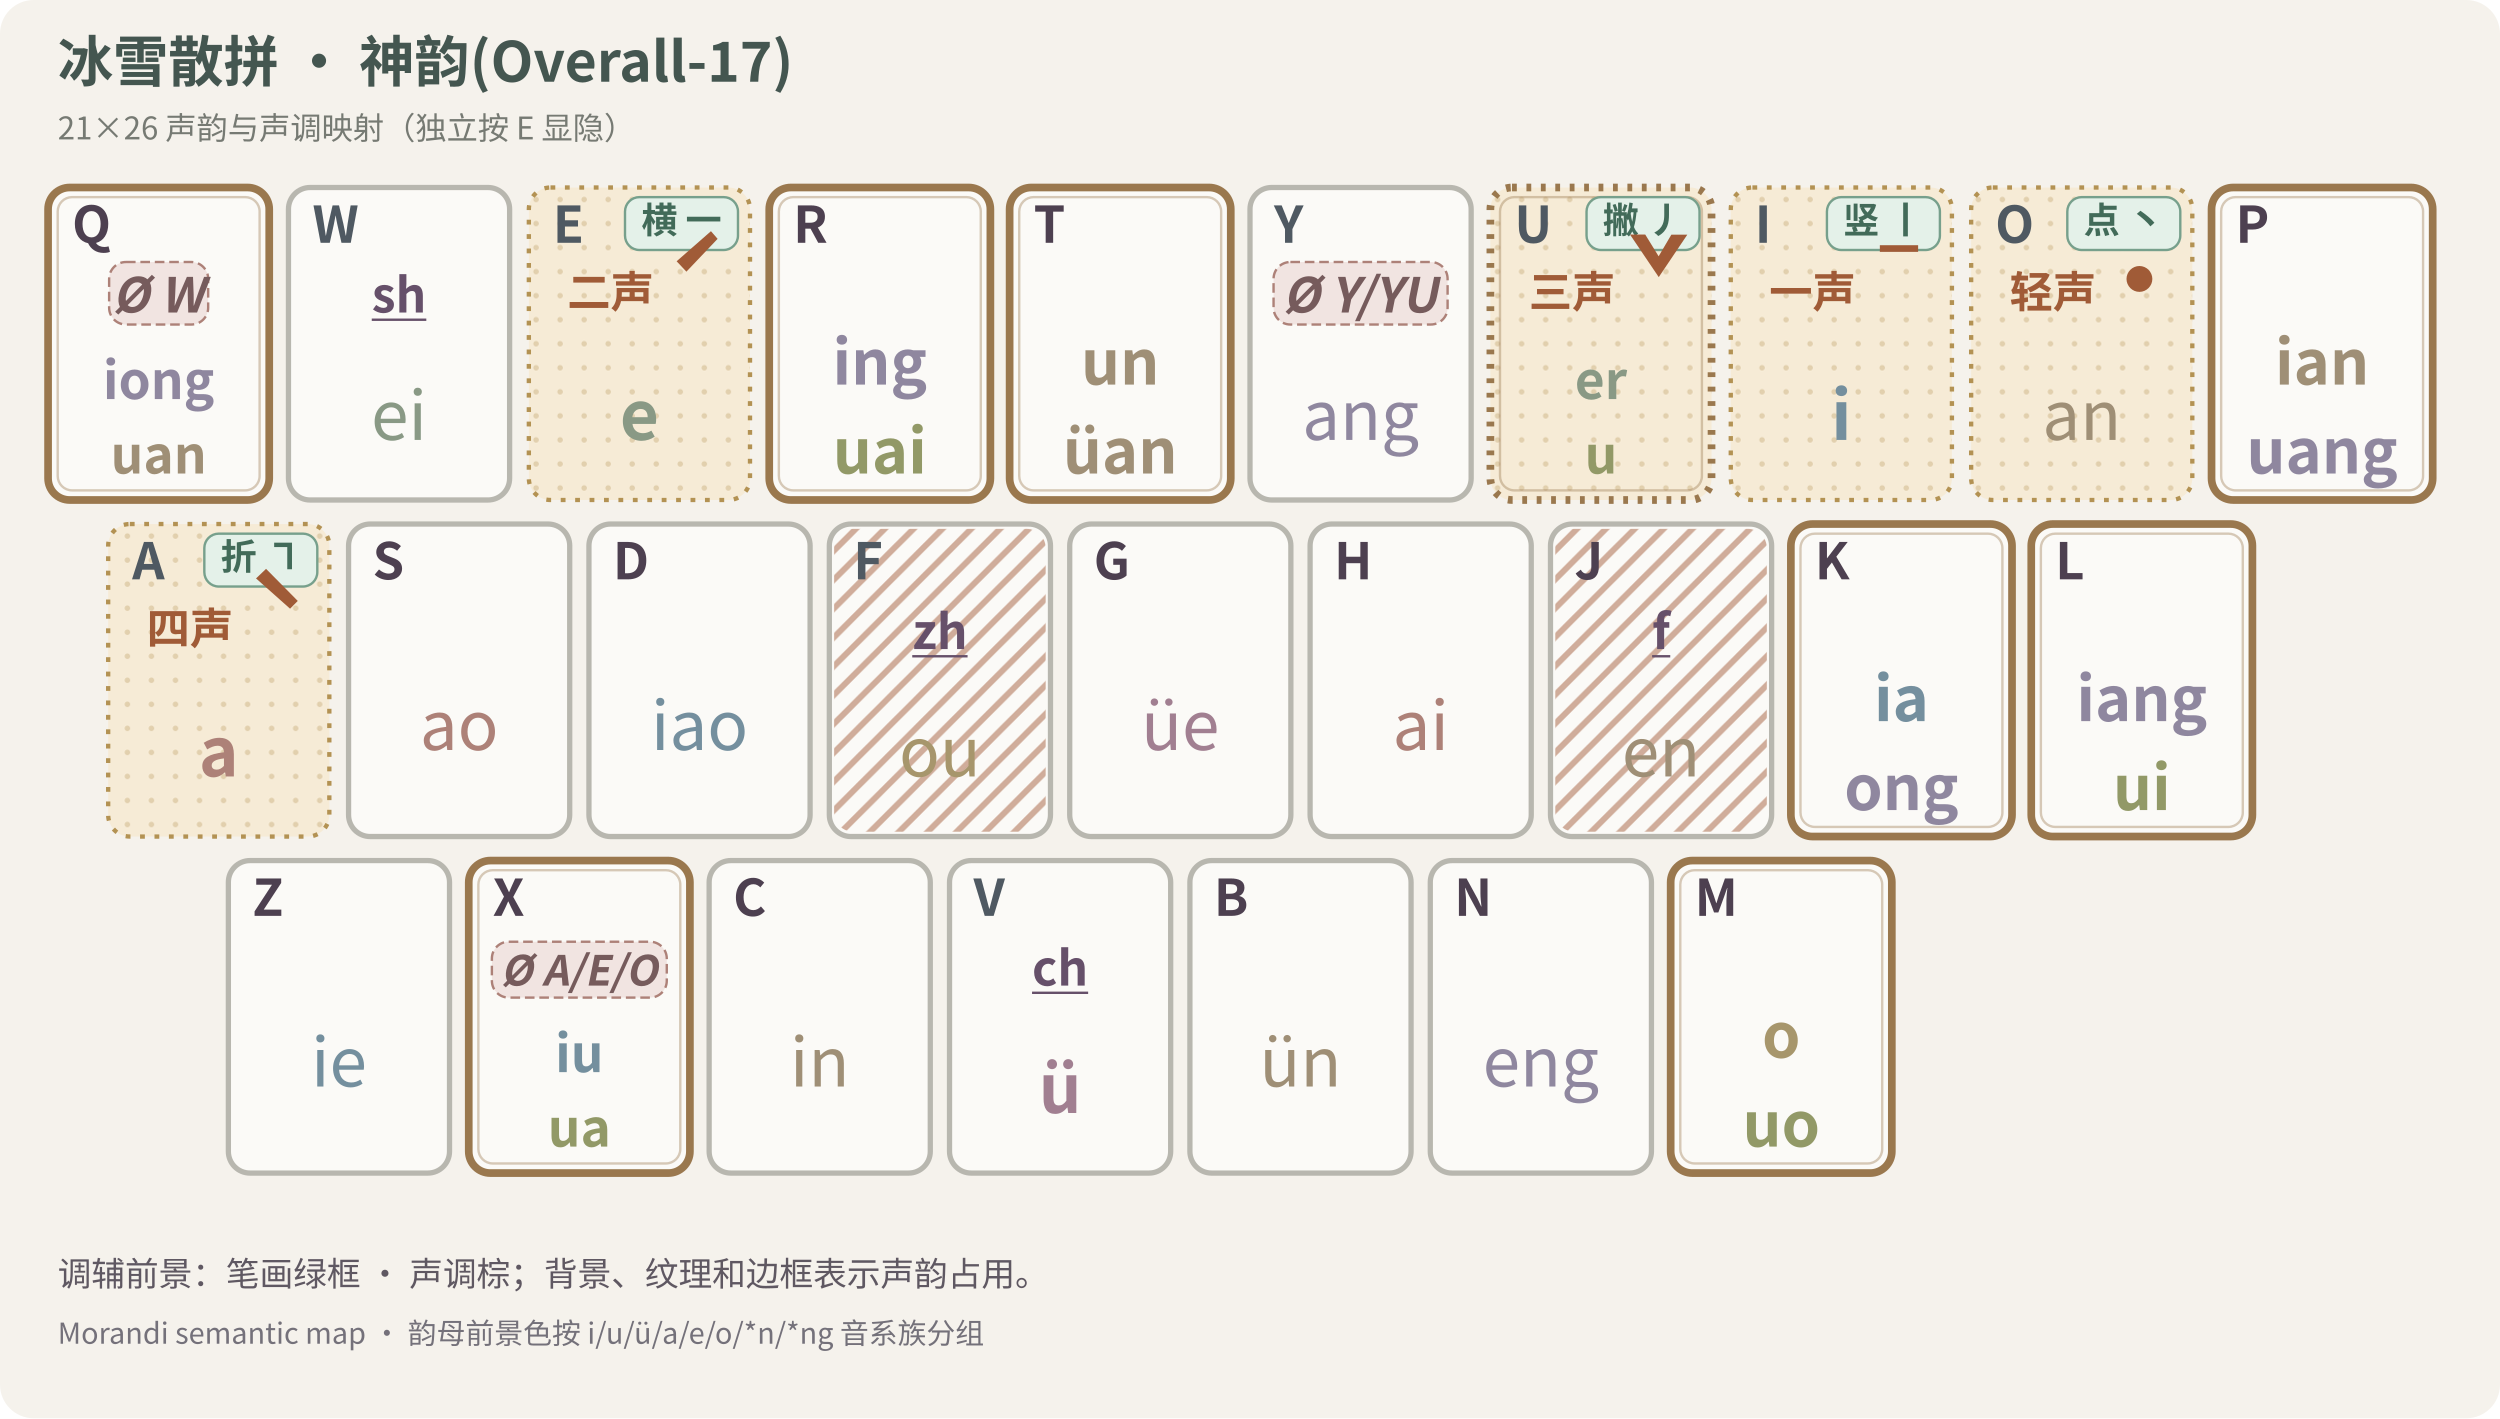
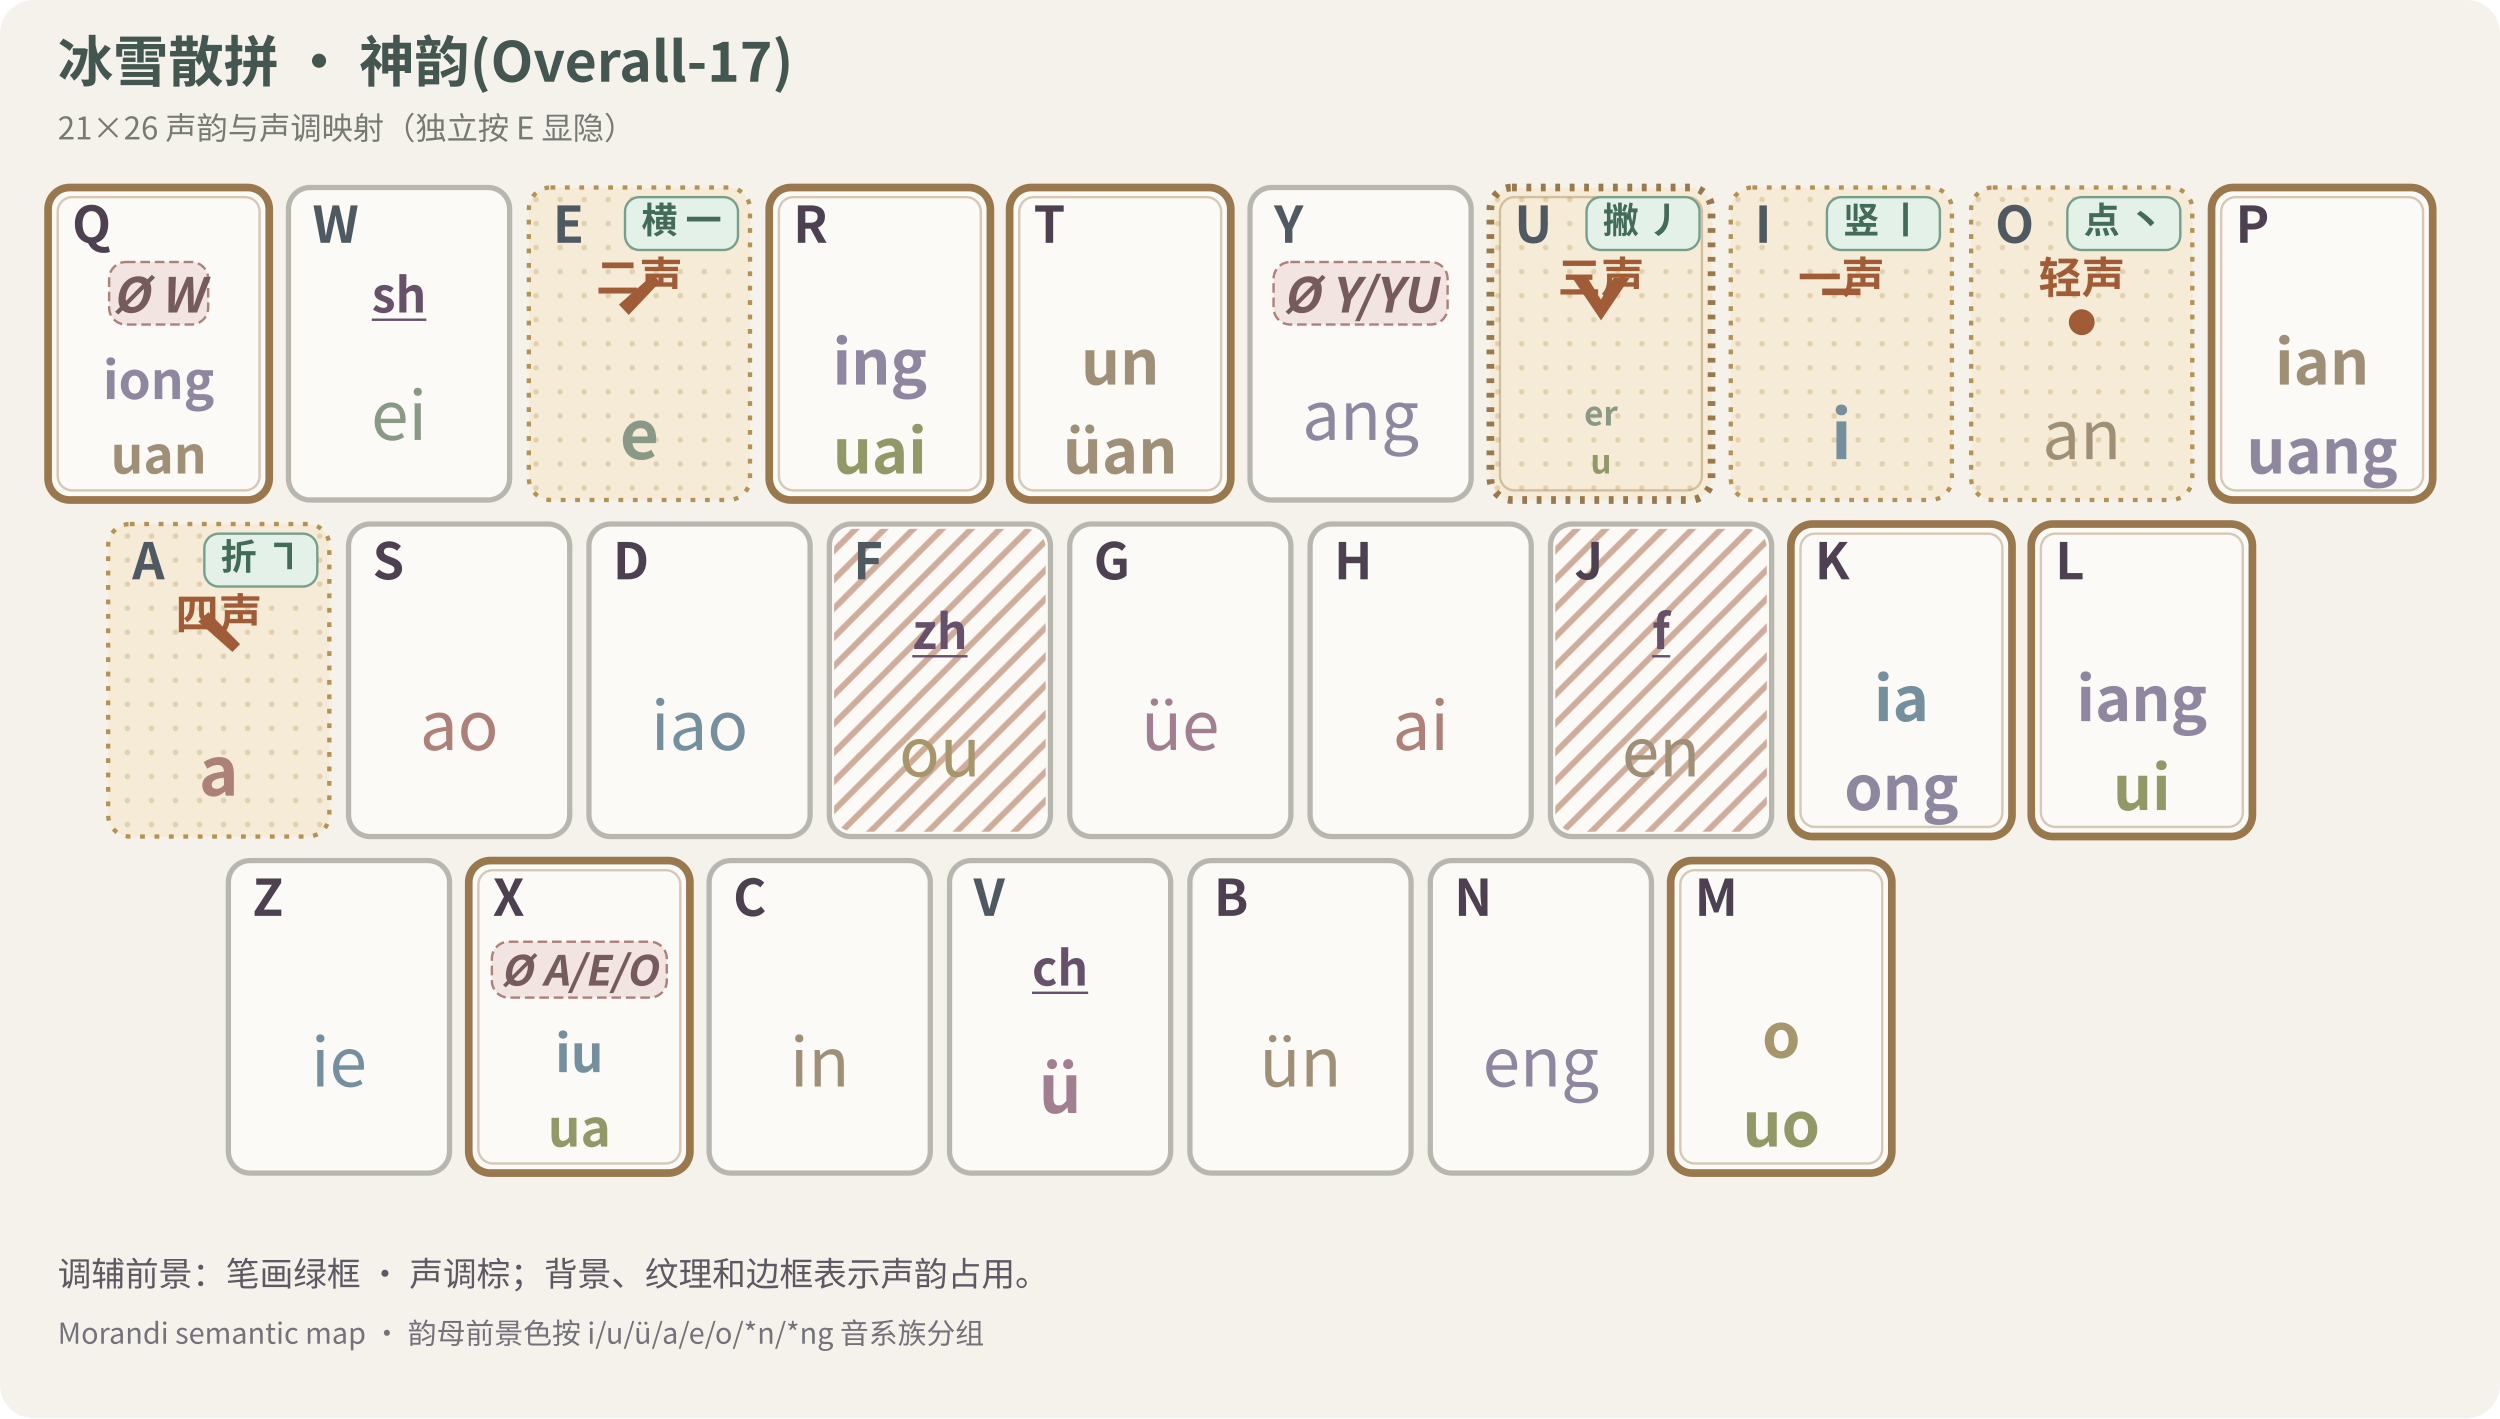
<svg xmlns="http://www.w3.org/2000/svg" class="keysvg nf4-keysvg" viewBox="0 0 1040 590" role="img" aria-labelledby="title desc">
  <defs>
    <pattern id="nf4-both" width="12" height="12" patternUnits="userSpaceOnUse">
      <rect width="12" height="12" fill="#fbfaf7" />
    </pattern>
    <pattern id="nf4-ionly" width="9" height="9" patternUnits="userSpaceOnUse">
      <rect width="9" height="9" fill="#e3eef4" />
      <path d="M2 0V9M7 0V9" stroke="#7399ad" stroke-opacity=".18" />
    </pattern>
    <pattern id="nf4-ronly" width="10" height="10" patternUnits="userSpaceOnUse">
      <rect width="10" height="10" fill="#f6ebd6" />
      <circle cx="3" cy="3" r="1.15" fill="#b39253" fill-opacity=".3" />
    </pattern>
    <pattern id="nf4-none" width="10" height="10" patternUnits="userSpaceOnUse">
      <rect width="10" height="10" fill="#eeece8" />
      <path d="M0 10L10 0" stroke="#aaa6a4" stroke-opacity=".14" />
    </pattern>
    <pattern id="nf4-multi" width="9" height="9" patternUnits="userSpaceOnUse">
      <rect width="9" height="9" fill="#f8efe2" />
      <path d="M-2 2L2-2M0 9L9 0M7 11L11 7" stroke="#9a784e" stroke-width="1.6" stroke-opacity=".27" />
    </pattern>
    <pattern id="nf4-anchor" width="12" height="12" patternUnits="userSpaceOnUse">
      <path d="M-3 3L3-3M0 12L12 0M9 15L15 9" stroke="#a05b37" stroke-width="2.5" stroke-opacity=".48" />
    </pattern>
  </defs>
  <rect width="1040" height="590" rx="14" fill="#f5f2ec" />
  <text x="24" y="34" font-family="Microsoft YaHei UI, Noto Sans CJK SC, sans-serif" font-size="23" fill="#445650" text-anchor="start" font-weight="760">冰雪散拼 · 神韵(Overall-17)</text>
  <text x="24" y="58" font-family="Microsoft YaHei UI, Noto Sans CJK SC, sans-serif" font-size="13" fill="#767a73" text-anchor="start" font-weight="500">21×26 声韵与声调映射（独立按 E 显隐）</text>
  <g data-key="Q" data-role="sound" data-multi="true">
    <clipPath id="snow_shenyun_tone-clip-0-0">
      <rect x="23" y="81" width="86" height="124" rx="7" />
    </clipPath>
    <rect x="20" y="78" width="92" height="130" rx="9" fill="#fbfaf7" stroke="#9a784e" stroke-width="3.2" />
    <rect x="24" y="82" width="84" height="122" rx="6" fill="none" stroke="#9a784e" stroke-opacity=".38" />
    <g clip-path="url(#snow_shenyun_tone-clip-0-0)">
      <text x="30" y="101" font-family="Microsoft YaHei UI, Noto Sans CJK SC, sans-serif" font-size="21" fill="#4d4050" text-anchor="start" font-weight="800">Q</text>
      <rect x="45.4" y="109" width="41.2" height="26" rx="7" fill="#f1e4e1" stroke="#ad8178" stroke-dasharray="4 2" />
      <text x="66" y="130" text-anchor="middle" font-family="Microsoft YaHei UI, Noto Sans CJK SC, sans-serif" font-size="20" font-weight="700" font-style="italic" fill="#765b5c">Ø W</text>
      <text x="66" y="166" font-family="Microsoft YaHei UI, Noto Sans CJK SC, sans-serif" font-size="21.39" fill="#8f879f" text-anchor="middle" font-weight="650" data-final="iong">iong</text>
      <text x="66" y="197" font-family="Microsoft YaHei UI, Noto Sans CJK SC, sans-serif" font-size="21.39" fill="#9f8f76" text-anchor="middle" font-weight="650" data-final="uan">uan</text>
    </g>
  </g>
  <g data-key="W" data-role="sound">
    <clipPath id="snow_shenyun_tone-clip-0-1">
      <rect x="123" y="81" width="86" height="124" rx="7" />
    </clipPath>
    <rect x="120" y="78" width="92" height="130" rx="9" fill="#fbfaf7" stroke="#b8b7af" stroke-width="2.2" />
    <g clip-path="url(#snow_shenyun_tone-clip-0-1)">
      <text x="130" y="101" font-family="Microsoft YaHei UI, Noto Sans CJK SC, sans-serif" font-size="21" fill="#4f5962" text-anchor="start" font-weight="680">W</text>
      <text x="166" y="130" text-anchor="middle" font-family="Microsoft YaHei UI, Noto Sans CJK SC, sans-serif" font-size="20" font-weight="700" text-decoration="underline" fill="#66506a">sh</text>
      <text x="166" y="183" font-family="Microsoft YaHei UI, Noto Sans CJK SC, sans-serif" font-size="28" fill="#899985" text-anchor="middle" font-weight="540" data-final="ei">ei</text>
    </g>
  </g>
  <g data-key="E" data-role="rhyme-auxiliary">
    <clipPath id="snow_shenyun_tone-clip-0-2">
      <rect x="223" y="81" width="86" height="124" rx="7" />
    </clipPath>
    <rect x="220" y="78" width="92" height="130" rx="9" fill="url(#nf4-ronly)" stroke="#b39253" stroke-width="1.8" stroke-dasharray="2 4" />
    <g clip-path="url(#snow_shenyun_tone-clip-0-2)">
      <text x="230" y="101" font-family="Microsoft YaHei UI, Noto Sans CJK SC, sans-serif" font-size="21" fill="#4f5962" text-anchor="start" font-weight="680">E</text>
      <g data-aux-badge="stroke">
        <rect x="260" y="82" width="47" height="22" rx="6" fill="#e4f1e9" stroke="#77a08c" />
        <text x="283.5" y="97" font-family="Microsoft YaHei UI, Noto Sans CJK SC, sans-serif" font-size="15" fill="#426b59" text-anchor="middle" font-weight="750" data-aux-kind="stroke">横 一</text>
      </g>
-       <text x="254" y="128" font-family="Noto Sans Mono CJK SC, Noto Sans CJK SC, Noto Sans SC, Microsoft YaHei UI, sans-serif" font-size="18" fill="#a05b37" text-anchor="middle" font-weight="700" data-aux-kind="tone">二声</text>
-       <text x="290" y="132" font-family="Noto Sans Mono CJK SC, Noto Sans CJK SC, Noto Sans SC, Microsoft YaHei UI, sans-serif" font-size="42" fill="#a05b37" text-anchor="middle" font-weight="700" data-aux-mark="tone">ˊ</text>
-       <text x="266" y="183" font-family="Microsoft YaHei UI, Noto Sans CJK SC, sans-serif" font-size="28" fill="#899985" text-anchor="middle" font-weight="800" data-final="e">e</text>
+       <text x="266" y="122" font-family="Noto Sans CJK SC, Noto Sans SC, Microsoft YaHei UI, sans-serif" font-size="18" fill="#a05b37" text-anchor="middle" font-weight="800" data-aux-kind="tone">二声</text>
+       <text x="266" y="150" font-family="Noto Sans Mono CJK SC, Noto Sans Mono, Noto Sans CJK SC, Noto Sans SC, sans-serif" font-size="42" fill="#a05b37" text-anchor="middle" font-weight="700" data-aux-mark="tone">ˊ</text>
+       <text x="266" y="191" font-family="Microsoft YaHei UI, Noto Sans CJK SC, sans-serif" font-size="28" fill="#899985" text-anchor="middle" font-weight="800" data-final="e">e</text>
    </g>
  </g>
  <g data-key="R" data-role="sound" data-multi="true">
    <clipPath id="snow_shenyun_tone-clip-0-3">
      <rect x="323" y="81" width="86" height="124" rx="7" />
    </clipPath>
    <rect x="320" y="78" width="92" height="130" rx="9" fill="#fbfaf7" stroke="#9a784e" stroke-width="3.2" />
    <rect x="324" y="82" width="84" height="122" rx="6" fill="none" stroke="#9a784e" stroke-opacity=".38" />
    <g clip-path="url(#snow_shenyun_tone-clip-0-3)">
      <text x="330" y="101" font-family="Microsoft YaHei UI, Noto Sans CJK SC, sans-serif" font-size="21" fill="#4d4050" text-anchor="start" font-weight="800">R</text>
      <text x="366" y="160" font-family="Microsoft YaHei UI, Noto Sans CJK SC, sans-serif" font-size="25.53" fill="#8f879f" text-anchor="middle" font-weight="650" data-final="ing">ing</text>
      <text x="366" y="197" font-family="Microsoft YaHei UI, Noto Sans CJK SC, sans-serif" font-size="25.53" fill="#929967" text-anchor="middle" font-weight="650" data-final="uai">uai</text>
    </g>
  </g>
  <g data-key="T" data-role="sound" data-multi="true">
    <clipPath id="snow_shenyun_tone-clip-0-4">
      <rect x="423" y="81" width="86" height="124" rx="7" />
    </clipPath>
    <rect x="420" y="78" width="92" height="130" rx="9" fill="#fbfaf7" stroke="#9a784e" stroke-width="3.2" />
    <rect x="424" y="82" width="84" height="122" rx="6" fill="none" stroke="#9a784e" stroke-opacity=".38" />
    <g clip-path="url(#snow_shenyun_tone-clip-0-4)">
      <text x="430" y="101" font-family="Microsoft YaHei UI, Noto Sans CJK SC, sans-serif" font-size="21" fill="#4d4050" text-anchor="start" font-weight="800">T</text>
      <text x="466" y="160" font-family="Microsoft YaHei UI, Noto Sans CJK SC, sans-serif" font-size="25.53" fill="#9f8f76" text-anchor="middle" font-weight="650" data-final="un">un</text>
      <text x="466" y="197" font-family="Microsoft YaHei UI, Noto Sans CJK SC, sans-serif" font-size="25.53" fill="#9f8f76" text-anchor="middle" font-weight="650" data-final="van">üan</text>
    </g>
  </g>
  <g data-key="Y" data-role="sound">
    <clipPath id="snow_shenyun_tone-clip-0-5">
      <rect x="523" y="81" width="86" height="124" rx="7" />
    </clipPath>
    <rect x="520" y="78" width="92" height="130" rx="9" fill="#fbfaf7" stroke="#b8b7af" stroke-width="2.2" />
    <g clip-path="url(#snow_shenyun_tone-clip-0-5)">
      <text x="530" y="101" font-family="Microsoft YaHei UI, Noto Sans CJK SC, sans-serif" font-size="21" fill="#4f5962" text-anchor="start" font-weight="680">Y</text>
      <rect x="529.8" y="109" width="72.4" height="26" rx="7" fill="#f1e4e1" stroke="#ad8178" stroke-dasharray="4 2" />
      <text x="566" y="130" text-anchor="middle" font-family="Microsoft YaHei UI, Noto Sans CJK SC, sans-serif" font-size="20" font-weight="700" font-style="italic" fill="#765b5c">Ø Y/YU</text>
      <text x="566" y="183" font-family="Microsoft YaHei UI, Noto Sans CJK SC, sans-serif" font-size="28" fill="#8f879f" text-anchor="middle" font-weight="540" data-final="ang">ang</text>
    </g>
  </g>
  <g data-key="U" data-role="rhyme-auxiliary" data-multi="true">
    <clipPath id="snow_shenyun_tone-clip-0-6">
      <rect x="623" y="81" width="86" height="124" rx="7" />
    </clipPath>
    <rect x="620" y="78" width="92" height="130" rx="9" fill="url(#nf4-ronly)" stroke="#9a784e" stroke-width="3.2" stroke-dasharray="2 4" />
    <rect x="624" y="82" width="84" height="122" rx="6" fill="none" stroke="#9a784e" stroke-opacity=".38" />
    <g clip-path="url(#snow_shenyun_tone-clip-0-6)">
      <text x="630" y="101" font-family="Microsoft YaHei UI, Noto Sans CJK SC, sans-serif" font-size="21" fill="#4f5962" text-anchor="start" font-weight="680">U</text>
      <g data-aux-badge="stroke">
        <rect x="660" y="82" width="47" height="22" rx="6" fill="#e4f1e9" stroke="#77a08c" />
        <text x="683.5" y="97" font-family="Microsoft YaHei UI, Noto Sans CJK SC, sans-serif" font-size="15" fill="#426b59" text-anchor="middle" font-weight="750" data-aux-kind="stroke">撇 丿</text>
      </g>
-       <text x="654" y="128" font-family="Noto Sans Mono CJK SC, Noto Sans CJK SC, Noto Sans SC, Microsoft YaHei UI, sans-serif" font-size="18" fill="#a05b37" text-anchor="middle" font-weight="700" data-aux-kind="tone">三声</text>
-       <text x="690" y="132" font-family="Noto Sans Mono CJK SC, Noto Sans CJK SC, Noto Sans SC, Microsoft YaHei UI, sans-serif" font-size="42" fill="#a05b37" text-anchor="middle" font-weight="700" data-aux-mark="tone">ˇ</text>
-       <text x="666" y="166" font-family="Microsoft YaHei UI, Noto Sans CJK SC, sans-serif" font-size="21.39" fill="#899985" text-anchor="middle" font-weight="650" data-final="er">er</text>
-       <text x="666" y="197" font-family="Microsoft YaHei UI, Noto Sans CJK SC, sans-serif" font-size="21.39" fill="#929967" text-anchor="middle" font-weight="800" data-final="u">u</text>
+       <text x="666" y="122" font-family="Noto Sans CJK SC, Noto Sans SC, Microsoft YaHei UI, sans-serif" font-size="18" fill="#a05b37" text-anchor="middle" font-weight="800" data-aux-kind="tone">三声</text>
+       <text x="666" y="150" font-family="Noto Sans Mono CJK SC, Noto Sans Mono, Noto Sans CJK SC, Noto Sans SC, sans-serif" font-size="42" fill="#a05b37" text-anchor="middle" font-weight="700" data-aux-mark="tone">ˇ</text>
+       <text x="666" y="177" font-family="Microsoft YaHei UI, Noto Sans CJK SC, sans-serif" font-size="13.8" fill="#899985" text-anchor="middle" font-weight="650" data-final="er">er</text>
+       <text x="666" y="197" font-family="Microsoft YaHei UI, Noto Sans CJK SC, sans-serif" font-size="13.8" fill="#929967" text-anchor="middle" font-weight="800" data-final="u">u</text>
    </g>
  </g>
  <g data-key="I" data-role="rhyme-auxiliary">
    <clipPath id="snow_shenyun_tone-clip-0-7">
      <rect x="723" y="81" width="86" height="124" rx="7" />
    </clipPath>
    <rect x="720" y="78" width="92" height="130" rx="9" fill="url(#nf4-ronly)" stroke="#b39253" stroke-width="1.8" stroke-dasharray="2 4" />
    <g clip-path="url(#snow_shenyun_tone-clip-0-7)">
      <text x="730" y="101" font-family="Microsoft YaHei UI, Noto Sans CJK SC, sans-serif" font-size="21" fill="#4f5962" text-anchor="start" font-weight="680">I</text>
      <g data-aux-badge="stroke">
        <rect x="760" y="82" width="47" height="22" rx="6" fill="#e4f1e9" stroke="#77a08c" />
        <text x="783.5" y="97" font-family="Microsoft YaHei UI, Noto Sans CJK SC, sans-serif" font-size="15" fill="#426b59" text-anchor="middle" font-weight="750" data-aux-kind="stroke">竖 丨</text>
      </g>
-       <text x="754" y="128" font-family="Noto Sans Mono CJK SC, Noto Sans CJK SC, Noto Sans SC, Microsoft YaHei UI, sans-serif" font-size="18" fill="#a05b37" text-anchor="middle" font-weight="700" data-aux-kind="tone">一声</text>
-       <text x="790" y="132" font-family="Noto Sans Mono CJK SC, Noto Sans CJK SC, Noto Sans SC, Microsoft YaHei UI, sans-serif" font-size="42" fill="#a05b37" text-anchor="middle" font-weight="700" data-aux-mark="tone">ˉ</text>
-       <text x="766" y="183" font-family="Microsoft YaHei UI, Noto Sans CJK SC, sans-serif" font-size="28" fill="#748f9e" text-anchor="middle" font-weight="800" data-final="i">i</text>
+       <text x="766" y="122" font-family="Noto Sans CJK SC, Noto Sans SC, Microsoft YaHei UI, sans-serif" font-size="18" fill="#a05b37" text-anchor="middle" font-weight="800" data-aux-kind="tone">一声</text>
+       <text x="766" y="150" font-family="Noto Sans Mono CJK SC, Noto Sans Mono, Noto Sans CJK SC, Noto Sans SC, sans-serif" font-size="42" fill="#a05b37" text-anchor="middle" font-weight="700" data-aux-mark="tone">ˉ</text>
+       <text x="766" y="191" font-family="Microsoft YaHei UI, Noto Sans CJK SC, sans-serif" font-size="28" fill="#748f9e" text-anchor="middle" font-weight="800" data-final="i">i</text>
    </g>
  </g>
  <g data-key="O" data-role="rhyme-auxiliary">
    <clipPath id="snow_shenyun_tone-clip-0-8">
      <rect x="823" y="81" width="86" height="124" rx="7" />
    </clipPath>
    <rect x="820" y="78" width="92" height="130" rx="9" fill="url(#nf4-ronly)" stroke="#b39253" stroke-width="1.8" stroke-dasharray="2 4" />
    <g clip-path="url(#snow_shenyun_tone-clip-0-8)">
      <text x="830" y="101" font-family="Microsoft YaHei UI, Noto Sans CJK SC, sans-serif" font-size="21" fill="#4f5962" text-anchor="start" font-weight="680">O</text>
      <g data-aux-badge="stroke">
        <rect x="860" y="82" width="47" height="22" rx="6" fill="#e4f1e9" stroke="#77a08c" />
        <text x="883.5" y="97" font-family="Microsoft YaHei UI, Noto Sans CJK SC, sans-serif" font-size="15" fill="#426b59" text-anchor="middle" font-weight="750" data-aux-kind="stroke">点 丶</text>
      </g>
-       <text x="854" y="128" font-family="Noto Sans Mono CJK SC, Noto Sans CJK SC, Noto Sans SC, Microsoft YaHei UI, sans-serif" font-size="18" fill="#a05b37" text-anchor="middle" font-weight="700" data-aux-kind="tone">轻声</text>
-       <text x="890" y="132" font-family="Noto Sans Mono CJK SC, Noto Sans CJK SC, Noto Sans SC, Microsoft YaHei UI, sans-serif" font-size="42" fill="#a05b37" text-anchor="middle" font-weight="700" data-aux-mark="tone">·</text>
-       <text x="866" y="183" font-family="Microsoft YaHei UI, Noto Sans CJK SC, sans-serif" font-size="28" fill="#9f8f76" text-anchor="middle" font-weight="540" data-final="an">an</text>
+       <text x="866" y="122" font-family="Noto Sans CJK SC, Noto Sans SC, Microsoft YaHei UI, sans-serif" font-size="18" fill="#a05b37" text-anchor="middle" font-weight="800" data-aux-kind="tone">轻声</text>
+       <text x="866" y="150" font-family="Noto Sans Mono CJK SC, Noto Sans Mono, Noto Sans CJK SC, Noto Sans SC, sans-serif" font-size="42" fill="#a05b37" text-anchor="middle" font-weight="700" data-aux-mark="tone">·</text>
+       <text x="866" y="191" font-family="Microsoft YaHei UI, Noto Sans CJK SC, sans-serif" font-size="28" fill="#9f8f76" text-anchor="middle" font-weight="540" data-final="an">an</text>
    </g>
  </g>
  <g data-key="P" data-role="sound" data-multi="true">
    <clipPath id="snow_shenyun_tone-clip-0-9">
      <rect x="923" y="81" width="86" height="124" rx="7" />
    </clipPath>
    <rect x="920" y="78" width="92" height="130" rx="9" fill="#fbfaf7" stroke="#9a784e" stroke-width="3.2" />
    <rect x="924" y="82" width="84" height="122" rx="6" fill="none" stroke="#9a784e" stroke-opacity=".38" />
    <g clip-path="url(#snow_shenyun_tone-clip-0-9)">
      <text x="930" y="101" font-family="Microsoft YaHei UI, Noto Sans CJK SC, sans-serif" font-size="21" fill="#4d4050" text-anchor="start" font-weight="800">P</text>
      <text x="966" y="160" font-family="Microsoft YaHei UI, Noto Sans CJK SC, sans-serif" font-size="25.53" fill="#9f8f76" text-anchor="middle" font-weight="650" data-final="ian">ian</text>
      <text x="966" y="197" font-family="Microsoft YaHei UI, Noto Sans CJK SC, sans-serif" font-size="25.53" fill="#8f879f" text-anchor="middle" font-weight="650" data-final="uang">uang</text>
    </g>
  </g>
  <g data-key="A" data-role="rhyme-auxiliary">
    <clipPath id="snow_shenyun_tone-clip-1-0">
      <rect x="48" y="221" width="86" height="124" rx="7" />
    </clipPath>
    <rect x="45" y="218" width="92" height="130" rx="9" fill="url(#nf4-ronly)" stroke="#b39253" stroke-width="1.8" stroke-dasharray="2 4" />
    <g clip-path="url(#snow_shenyun_tone-clip-1-0)">
      <text x="55" y="241" font-family="Microsoft YaHei UI, Noto Sans CJK SC, sans-serif" font-size="21" fill="#4f5962" text-anchor="start" font-weight="680">A</text>
      <g data-aux-badge="stroke">
        <rect x="85" y="222" width="47" height="22" rx="6" fill="#e4f1e9" stroke="#77a08c" />
        <text x="108.5" y="237" font-family="Microsoft YaHei UI, Noto Sans CJK SC, sans-serif" font-size="15" fill="#426b59" text-anchor="middle" font-weight="750" data-aux-kind="stroke">折 ㇕</text>
      </g>
-       <text x="79" y="268" font-family="Noto Sans Mono CJK SC, Noto Sans CJK SC, Noto Sans SC, Microsoft YaHei UI, sans-serif" font-size="18" fill="#a05b37" text-anchor="middle" font-weight="700" data-aux-kind="tone">四声</text>
-       <text x="115" y="272" font-family="Noto Sans Mono CJK SC, Noto Sans CJK SC, Noto Sans SC, Microsoft YaHei UI, sans-serif" font-size="42" fill="#a05b37" text-anchor="middle" font-weight="700" data-aux-mark="tone">ˋ</text>
-       <text x="91" y="323" font-family="Microsoft YaHei UI, Noto Sans CJK SC, sans-serif" font-size="28" fill="#ad8178" text-anchor="middle" font-weight="800" data-final="a">a</text>
+       <text x="91" y="262" font-family="Noto Sans CJK SC, Noto Sans SC, Microsoft YaHei UI, sans-serif" font-size="18" fill="#a05b37" text-anchor="middle" font-weight="800" data-aux-kind="tone">四声</text>
+       <text x="91" y="290" font-family="Noto Sans Mono CJK SC, Noto Sans Mono, Noto Sans CJK SC, Noto Sans SC, sans-serif" font-size="42" fill="#a05b37" text-anchor="middle" font-weight="700" data-aux-mark="tone">ˋ</text>
+       <text x="91" y="331" font-family="Microsoft YaHei UI, Noto Sans CJK SC, sans-serif" font-size="28" fill="#ad8178" text-anchor="middle" font-weight="800" data-final="a">a</text>
    </g>
  </g>
  <g data-key="S" data-role="sound">
    <clipPath id="snow_shenyun_tone-clip-1-1">
      <rect x="148" y="221" width="86" height="124" rx="7" />
    </clipPath>
    <rect x="145" y="218" width="92" height="130" rx="9" fill="#fbfaf7" stroke="#b8b7af" stroke-width="2.2" />
    <g clip-path="url(#snow_shenyun_tone-clip-1-1)">
      <text x="155" y="241" font-family="Microsoft YaHei UI, Noto Sans CJK SC, sans-serif" font-size="21" fill="#4d4050" text-anchor="start" font-weight="800">S</text>
      <text x="191" y="312" font-family="Microsoft YaHei UI, Noto Sans CJK SC, sans-serif" font-size="28" fill="#ad8178" text-anchor="middle" font-weight="540" data-final="ao">ao</text>
    </g>
  </g>
  <g data-key="D" data-role="sound">
    <clipPath id="snow_shenyun_tone-clip-1-2">
      <rect x="248" y="221" width="86" height="124" rx="7" />
    </clipPath>
    <rect x="245" y="218" width="92" height="130" rx="9" fill="#fbfaf7" stroke="#b8b7af" stroke-width="2.2" />
    <g clip-path="url(#snow_shenyun_tone-clip-1-2)">
      <text x="255" y="241" font-family="Microsoft YaHei UI, Noto Sans CJK SC, sans-serif" font-size="21" fill="#4d4050" text-anchor="start" font-weight="800">D</text>
      <text x="291" y="312" font-family="Microsoft YaHei UI, Noto Sans CJK SC, sans-serif" font-size="28" fill="#748f9e" text-anchor="middle" font-weight="540" data-final="iao">iao</text>
    </g>
  </g>
  <g data-key="F" data-role="sound">
    <clipPath id="snow_shenyun_tone-clip-1-3">
      <rect x="348" y="221" width="86" height="124" rx="7" />
    </clipPath>
    <rect x="345" y="218" width="92" height="130" rx="9" fill="#fbfaf7" stroke="#b8b7af" stroke-width="2.2" />
    <rect x="347" y="220" width="88" height="126" rx="8" fill="url(#nf4-anchor)" pointer-events="none" />
    <g clip-path="url(#snow_shenyun_tone-clip-1-3)">
      <text x="355" y="241" font-family="Microsoft YaHei UI, Noto Sans CJK SC, sans-serif" font-size="21" fill="#4f5962" text-anchor="start" font-weight="680">F</text>
      <text x="391" y="270" text-anchor="middle" font-family="Microsoft YaHei UI, Noto Sans CJK SC, sans-serif" font-size="20" font-weight="700" text-decoration="underline" fill="#66506a">zh</text>
      <text x="391" y="323" font-family="Microsoft YaHei UI, Noto Sans CJK SC, sans-serif" font-size="28" fill="#a7966c" text-anchor="middle" font-weight="540" data-final="ou">ou</text>
    </g>
  </g>
  <g data-key="G" data-role="sound">
    <clipPath id="snow_shenyun_tone-clip-1-4">
      <rect x="448" y="221" width="86" height="124" rx="7" />
    </clipPath>
    <rect x="445" y="218" width="92" height="130" rx="9" fill="#fbfaf7" stroke="#b8b7af" stroke-width="2.2" />
    <g clip-path="url(#snow_shenyun_tone-clip-1-4)">
      <text x="455" y="241" font-family="Microsoft YaHei UI, Noto Sans CJK SC, sans-serif" font-size="21" fill="#4d4050" text-anchor="start" font-weight="800">G</text>
      <text x="491" y="312" font-family="Microsoft YaHei UI, Noto Sans CJK SC, sans-serif" font-size="28" fill="#a17f91" text-anchor="middle" font-weight="540" data-final="ve">üe</text>
    </g>
  </g>
  <g data-key="H" data-role="sound">
    <clipPath id="snow_shenyun_tone-clip-1-5">
      <rect x="548" y="221" width="86" height="124" rx="7" />
    </clipPath>
    <rect x="545" y="218" width="92" height="130" rx="9" fill="#fbfaf7" stroke="#b8b7af" stroke-width="2.2" />
    <g clip-path="url(#snow_shenyun_tone-clip-1-5)">
      <text x="555" y="241" font-family="Microsoft YaHei UI, Noto Sans CJK SC, sans-serif" font-size="21" fill="#4d4050" text-anchor="start" font-weight="800">H</text>
      <text x="591" y="312" font-family="Microsoft YaHei UI, Noto Sans CJK SC, sans-serif" font-size="28" fill="#ad8178" text-anchor="middle" font-weight="540" data-final="ai">ai</text>
    </g>
  </g>
  <g data-key="J" data-role="sound">
    <clipPath id="snow_shenyun_tone-clip-1-6">
      <rect x="648" y="221" width="86" height="124" rx="7" />
    </clipPath>
    <rect x="645" y="218" width="92" height="130" rx="9" fill="#fbfaf7" stroke="#b8b7af" stroke-width="2.2" />
    <rect x="647" y="220" width="88" height="126" rx="8" fill="url(#nf4-anchor)" pointer-events="none" />
    <g clip-path="url(#snow_shenyun_tone-clip-1-6)">
      <text x="655" y="241" font-family="Microsoft YaHei UI, Noto Sans CJK SC, sans-serif" font-size="21" fill="#4d4050" text-anchor="start" font-weight="800">J</text>
      <text x="691" y="270" text-anchor="middle" font-family="Microsoft YaHei UI, Noto Sans CJK SC, sans-serif" font-size="20" font-weight="700" text-decoration="underline" fill="#66506a">f</text>
      <text x="691" y="323" font-family="Microsoft YaHei UI, Noto Sans CJK SC, sans-serif" font-size="28" fill="#9f8f76" text-anchor="middle" font-weight="540" data-final="en">en</text>
    </g>
  </g>
  <g data-key="K" data-role="sound" data-multi="true">
    <clipPath id="snow_shenyun_tone-clip-1-7">
      <rect x="748" y="221" width="86" height="124" rx="7" />
    </clipPath>
    <rect x="745" y="218" width="92" height="130" rx="9" fill="#fbfaf7" stroke="#9a784e" stroke-width="3.2" />
    <rect x="749" y="222" width="84" height="122" rx="6" fill="none" stroke="#9a784e" stroke-opacity=".38" />
    <g clip-path="url(#snow_shenyun_tone-clip-1-7)">
      <text x="755" y="241" font-family="Microsoft YaHei UI, Noto Sans CJK SC, sans-serif" font-size="21" fill="#4d4050" text-anchor="start" font-weight="800">K</text>
      <text x="791" y="300" font-family="Microsoft YaHei UI, Noto Sans CJK SC, sans-serif" font-size="25.53" fill="#748f9e" text-anchor="middle" font-weight="650" data-final="ia">ia</text>
      <text x="791" y="337" font-family="Microsoft YaHei UI, Noto Sans CJK SC, sans-serif" font-size="25.53" fill="#8f879f" text-anchor="middle" font-weight="650" data-final="ong">ong</text>
    </g>
  </g>
  <g data-key="L" data-role="sound" data-multi="true">
    <clipPath id="snow_shenyun_tone-clip-1-8">
      <rect x="848" y="221" width="86" height="124" rx="7" />
    </clipPath>
    <rect x="845" y="218" width="92" height="130" rx="9" fill="#fbfaf7" stroke="#9a784e" stroke-width="3.2" />
    <rect x="849" y="222" width="84" height="122" rx="6" fill="none" stroke="#9a784e" stroke-opacity=".38" />
    <g clip-path="url(#snow_shenyun_tone-clip-1-8)">
      <text x="855" y="241" font-family="Microsoft YaHei UI, Noto Sans CJK SC, sans-serif" font-size="21" fill="#4d4050" text-anchor="start" font-weight="800">L</text>
      <text x="891" y="300" font-family="Microsoft YaHei UI, Noto Sans CJK SC, sans-serif" font-size="25.53" fill="#8f879f" text-anchor="middle" font-weight="650" data-final="iang">iang</text>
      <text x="891" y="337" font-family="Microsoft YaHei UI, Noto Sans CJK SC, sans-serif" font-size="25.53" fill="#929967" text-anchor="middle" font-weight="650" data-final="ui">ui</text>
    </g>
  </g>
  <g data-key="Z" data-role="sound">
    <clipPath id="snow_shenyun_tone-clip-2-0">
      <rect x="98" y="361" width="86" height="124" rx="7" />
    </clipPath>
    <rect x="95" y="358" width="92" height="130" rx="9" fill="#fbfaf7" stroke="#b8b7af" stroke-width="2.2" />
    <g clip-path="url(#snow_shenyun_tone-clip-2-0)">
      <text x="105" y="381" font-family="Microsoft YaHei UI, Noto Sans CJK SC, sans-serif" font-size="21" fill="#4d4050" text-anchor="start" font-weight="800">Z</text>
      <text x="141" y="452" font-family="Microsoft YaHei UI, Noto Sans CJK SC, sans-serif" font-size="28" fill="#748f9e" text-anchor="middle" font-weight="540" data-final="ie">ie</text>
    </g>
  </g>
  <g data-key="X" data-role="sound" data-multi="true">
    <clipPath id="snow_shenyun_tone-clip-2-1">
      <rect x="198" y="361" width="86" height="124" rx="7" />
    </clipPath>
    <rect x="195" y="358" width="92" height="130" rx="9" fill="#fbfaf7" stroke="#9a784e" stroke-width="3.2" />
    <rect x="199" y="362" width="84" height="122" rx="6" fill="none" stroke="#9a784e" stroke-opacity=".38" />
    <g clip-path="url(#snow_shenyun_tone-clip-2-1)">
      <text x="205" y="381" font-family="Microsoft YaHei UI, Noto Sans CJK SC, sans-serif" font-size="21" fill="#4d4050" text-anchor="start" font-weight="800">X</text>
      <rect x="204.621" y="391.759" width="72.759" height="23.241" rx="7" fill="#f1e4e1" stroke="#ad8178" stroke-dasharray="4 2" />
      <text x="241" y="410" text-anchor="middle" font-family="Microsoft YaHei UI, Noto Sans CJK SC, sans-serif" font-size="17.241" font-weight="700" font-style="italic" fill="#765b5c">Ø A/E/O</text>
      <text x="241" y="446" font-family="Microsoft YaHei UI, Noto Sans CJK SC, sans-serif" font-size="21.39" fill="#748f9e" text-anchor="middle" font-weight="650" data-final="iu">iu</text>
      <text x="241" y="477" font-family="Microsoft YaHei UI, Noto Sans CJK SC, sans-serif" font-size="21.39" fill="#929967" text-anchor="middle" font-weight="650" data-final="ua">ua</text>
    </g>
  </g>
  <g data-key="C" data-role="sound">
    <clipPath id="snow_shenyun_tone-clip-2-2">
      <rect x="298" y="361" width="86" height="124" rx="7" />
    </clipPath>
    <rect x="295" y="358" width="92" height="130" rx="9" fill="#fbfaf7" stroke="#b8b7af" stroke-width="2.2" />
    <g clip-path="url(#snow_shenyun_tone-clip-2-2)">
      <text x="305" y="381" font-family="Microsoft YaHei UI, Noto Sans CJK SC, sans-serif" font-size="21" fill="#4d4050" text-anchor="start" font-weight="800">C</text>
      <text x="341" y="452" font-family="Microsoft YaHei UI, Noto Sans CJK SC, sans-serif" font-size="28" fill="#9f8f76" text-anchor="middle" font-weight="540" data-final="in">in</text>
    </g>
  </g>
  <g data-key="V" data-role="sound">
    <clipPath id="snow_shenyun_tone-clip-2-3">
      <rect x="398" y="361" width="86" height="124" rx="7" />
    </clipPath>
    <rect x="395" y="358" width="92" height="130" rx="9" fill="#fbfaf7" stroke="#b8b7af" stroke-width="2.2" />
    <g clip-path="url(#snow_shenyun_tone-clip-2-3)">
      <text x="405" y="381" font-family="Microsoft YaHei UI, Noto Sans CJK SC, sans-serif" font-size="21" fill="#4f5962" text-anchor="start" font-weight="680">V</text>
      <text x="441" y="410" text-anchor="middle" font-family="Microsoft YaHei UI, Noto Sans CJK SC, sans-serif" font-size="20" font-weight="700" text-decoration="underline" fill="#66506a">ch</text>
      <text x="441" y="463" font-family="Microsoft YaHei UI, Noto Sans CJK SC, sans-serif" font-size="28" fill="#a17f91" text-anchor="middle" font-weight="800" data-final="v">ü</text>
    </g>
  </g>
  <g data-key="B" data-role="sound">
    <clipPath id="snow_shenyun_tone-clip-2-4">
      <rect x="498" y="361" width="86" height="124" rx="7" />
    </clipPath>
    <rect x="495" y="358" width="92" height="130" rx="9" fill="#fbfaf7" stroke="#b8b7af" stroke-width="2.2" />
    <g clip-path="url(#snow_shenyun_tone-clip-2-4)">
      <text x="505" y="381" font-family="Microsoft YaHei UI, Noto Sans CJK SC, sans-serif" font-size="21" fill="#4d4050" text-anchor="start" font-weight="800">B</text>
      <text x="541" y="452" font-family="Microsoft YaHei UI, Noto Sans CJK SC, sans-serif" font-size="28" fill="#9f8f76" text-anchor="middle" font-weight="540" data-final="vn">ün</text>
    </g>
  </g>
  <g data-key="N" data-role="sound">
    <clipPath id="snow_shenyun_tone-clip-2-5">
      <rect x="598" y="361" width="86" height="124" rx="7" />
    </clipPath>
    <rect x="595" y="358" width="92" height="130" rx="9" fill="#fbfaf7" stroke="#b8b7af" stroke-width="2.2" />
    <g clip-path="url(#snow_shenyun_tone-clip-2-5)">
      <text x="605" y="381" font-family="Microsoft YaHei UI, Noto Sans CJK SC, sans-serif" font-size="21" fill="#4d4050" text-anchor="start" font-weight="800">N</text>
      <text x="641" y="452" font-family="Microsoft YaHei UI, Noto Sans CJK SC, sans-serif" font-size="28" fill="#8f879f" text-anchor="middle" font-weight="540" data-final="eng">eng</text>
    </g>
  </g>
  <g data-key="M" data-role="sound" data-multi="true">
    <clipPath id="snow_shenyun_tone-clip-2-6">
      <rect x="698" y="361" width="86" height="124" rx="7" />
    </clipPath>
    <rect x="695" y="358" width="92" height="130" rx="9" fill="#fbfaf7" stroke="#9a784e" stroke-width="3.2" />
    <rect x="699" y="362" width="84" height="122" rx="6" fill="none" stroke="#9a784e" stroke-opacity=".38" />
    <g clip-path="url(#snow_shenyun_tone-clip-2-6)">
      <text x="705" y="381" font-family="Microsoft YaHei UI, Noto Sans CJK SC, sans-serif" font-size="21" fill="#4d4050" text-anchor="start" font-weight="800">M</text>
      <text x="741" y="440" font-family="Microsoft YaHei UI, Noto Sans CJK SC, sans-serif" font-size="25.53" fill="#a7966c" text-anchor="middle" font-weight="650" data-final="o">o</text>
      <text x="741" y="477" font-family="Microsoft YaHei UI, Noto Sans CJK SC, sans-serif" font-size="25.53" fill="#929967" text-anchor="middle" font-weight="650" data-final="uo">uo</text>
    </g>
  </g>
  <text x="24" y="535" font-family="Microsoft YaHei UI, Noto Sans CJK SC, sans-serif" font-size="14" fill="#5f5862" text-anchor="start" font-weight="500">调辅前景：笔画绿框 · 声调棕；背景、纹理和边框表示声韵占用。</text>
  <text x="24" y="559" font-family="Microsoft YaHei UI, Noto Sans CJK SC, sans-serif" font-size="12" fill="#74717a" text-anchor="start" font-weight="500">Morandi semantic map · 韵母前景色按 i/u/ü/a/e/o/*n/*ng 音系族分组</text>
</svg>
